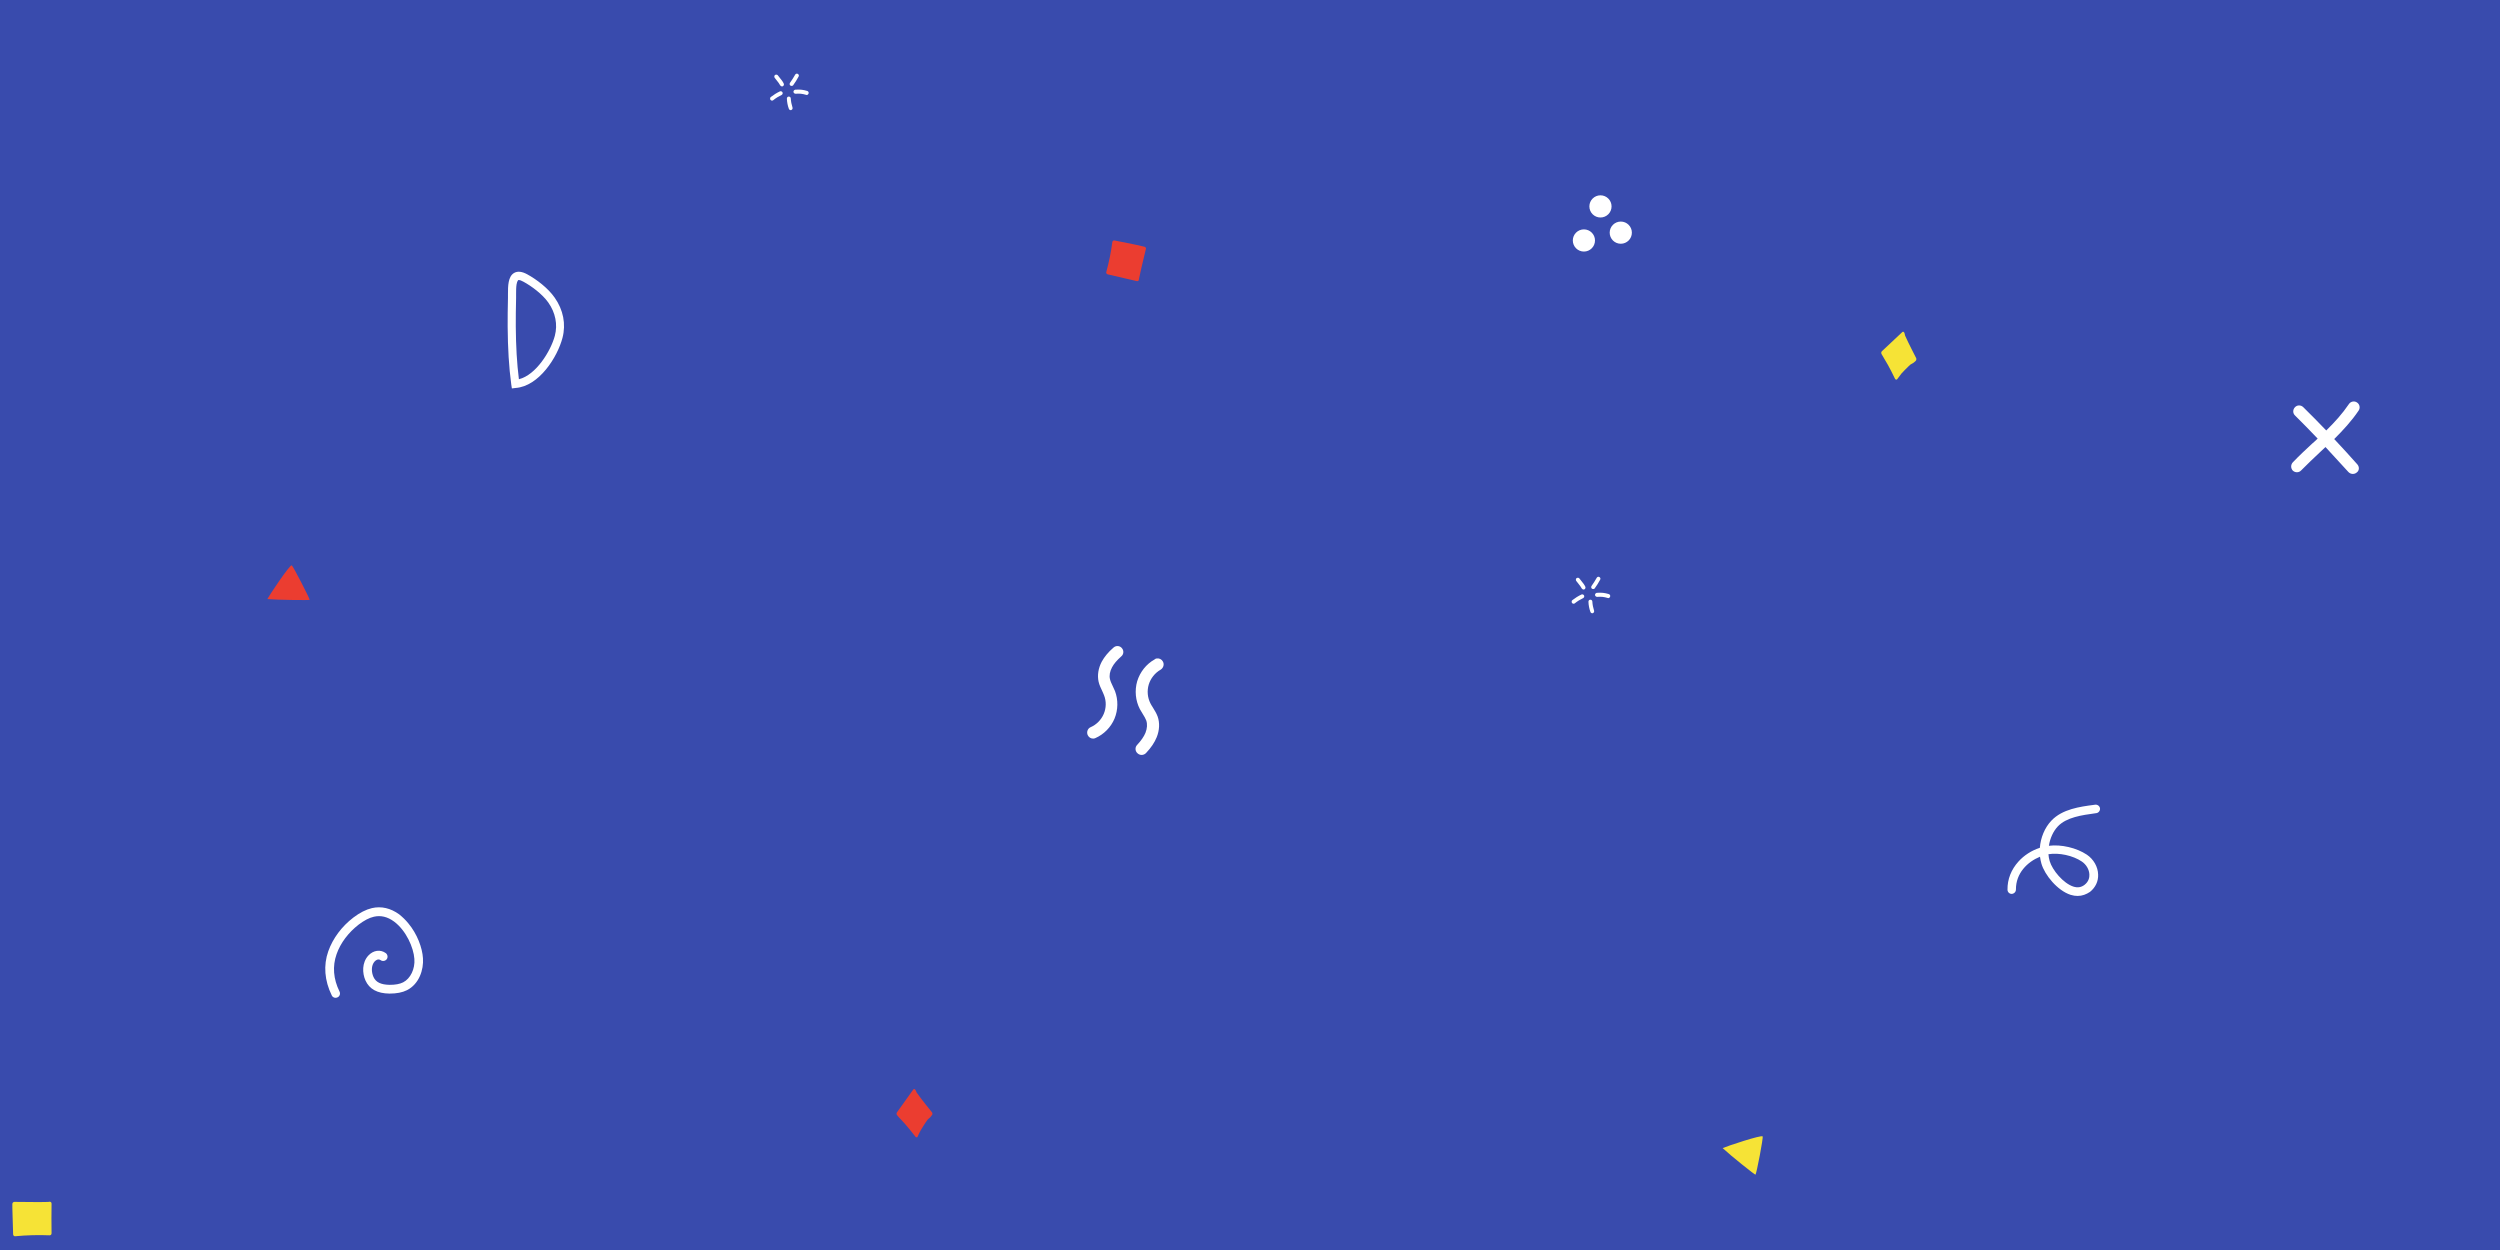
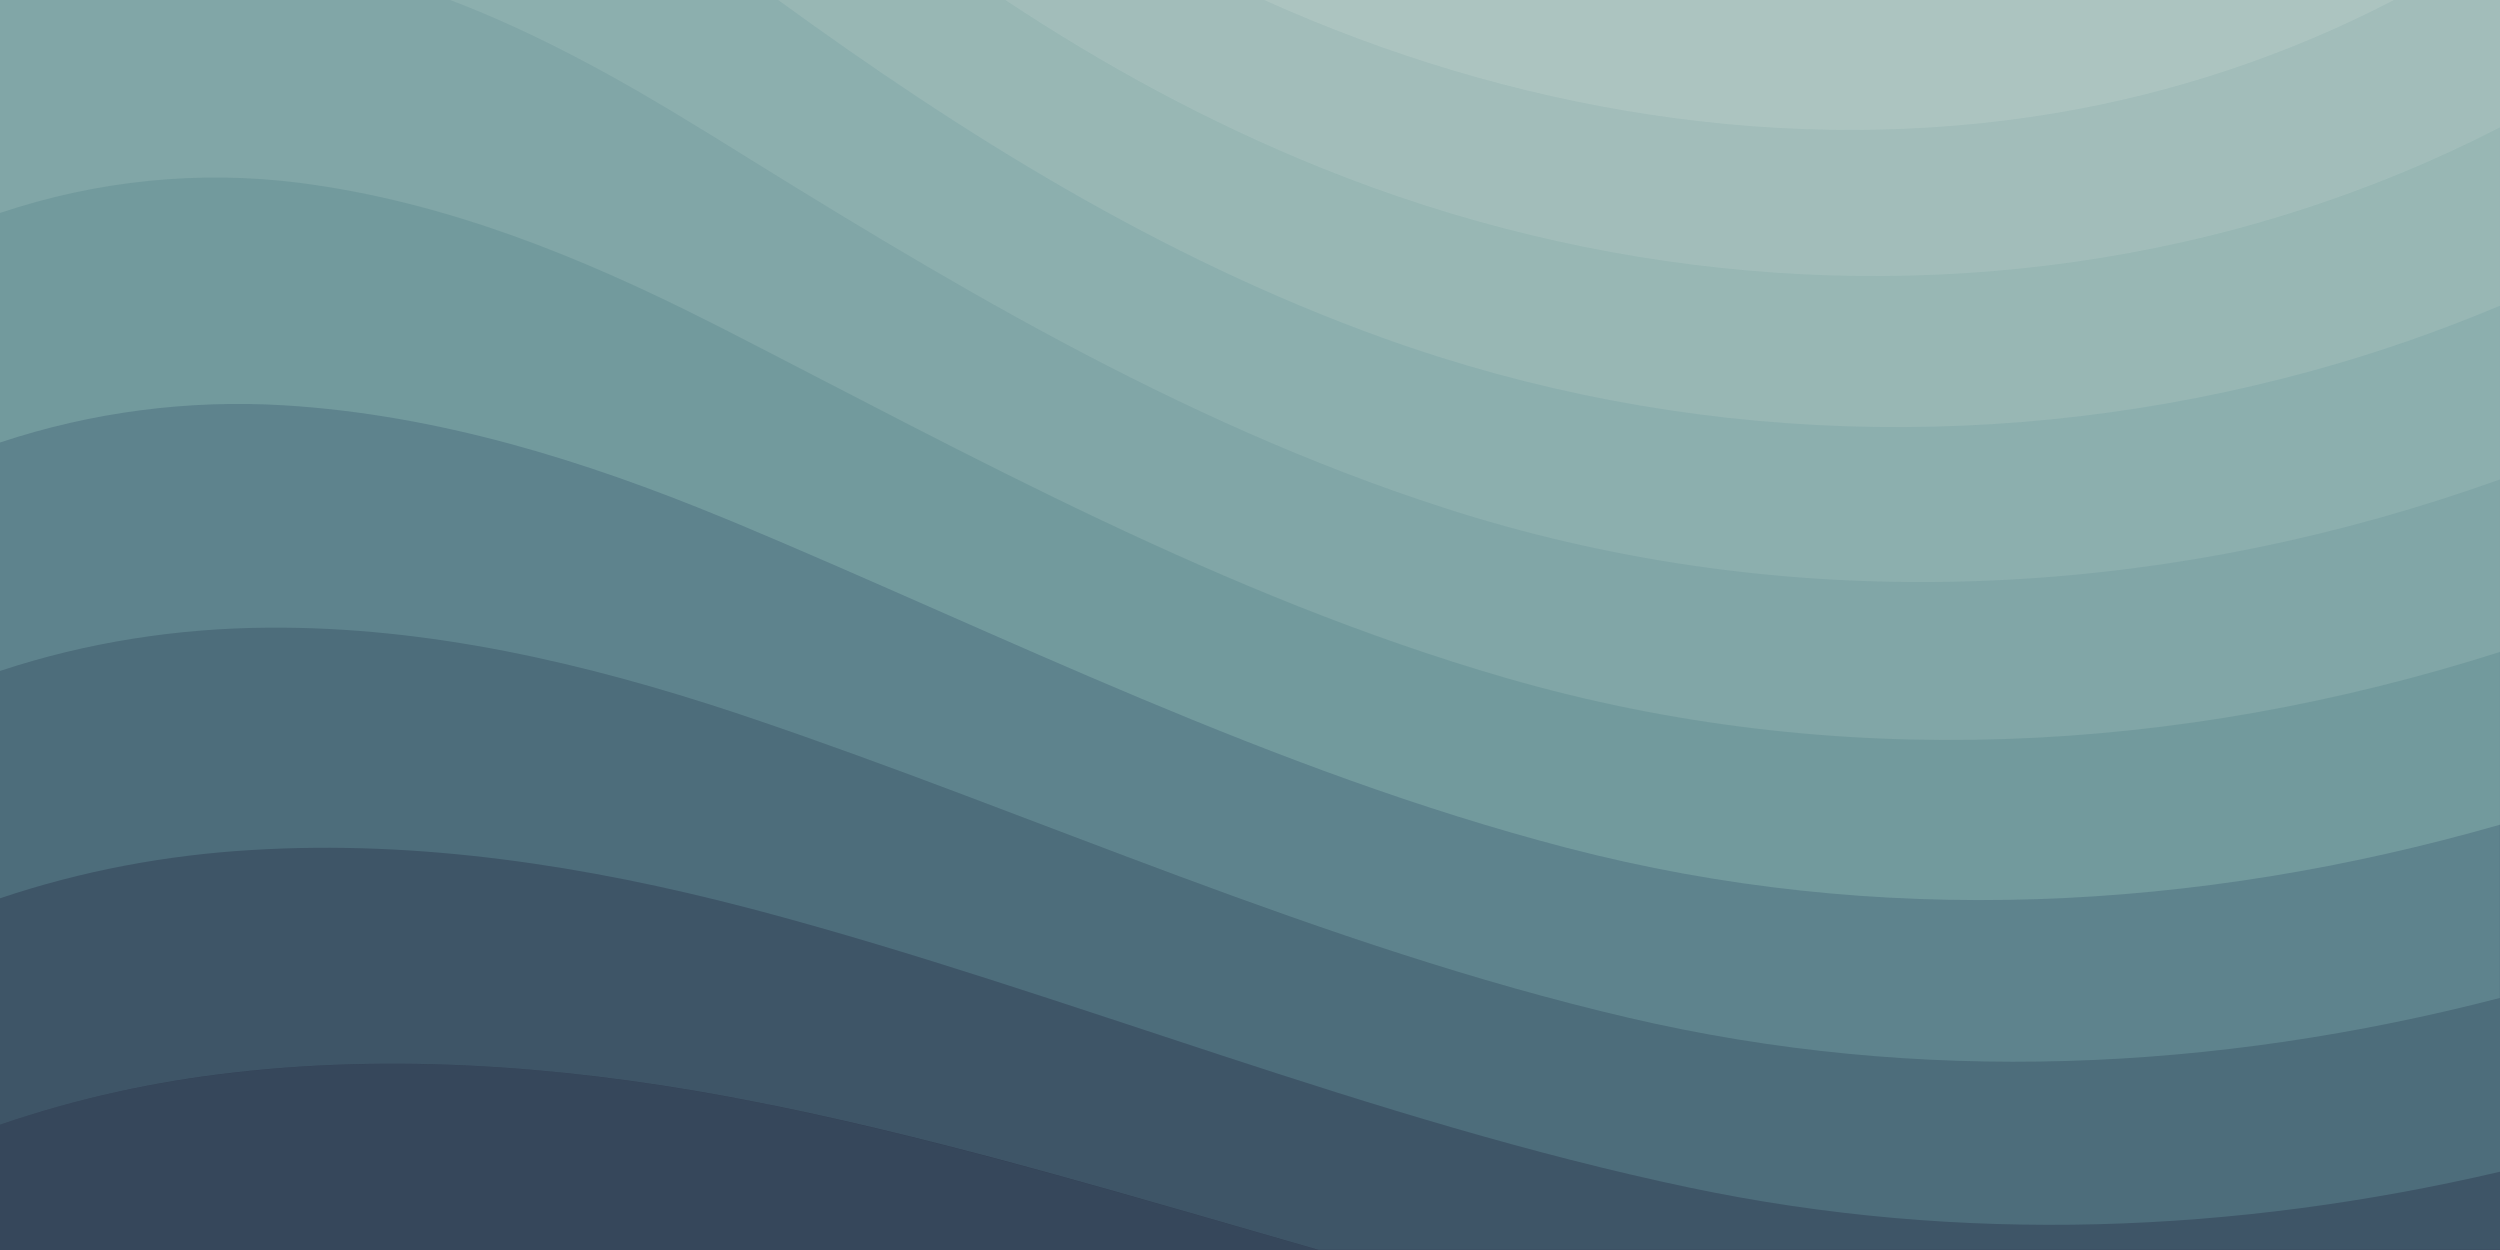
- <svg xmlns="http://www.w3.org/2000/svg" width="657" height="328.5" viewBox="0 0 1600 800">
-   <rect fill="#394bad" width="1600" height="800" />
-   <path fill="#f6e336" d="M1102.5 734.8c2.5-1.2 24.8-8.6 25.6-7.5.5.7-3.9 23.8-4.6 24.5C1123.3 752.1 1107.5 739.5 1102.5 734.8zM1226.3 229.1c0-.1-4.9-9.4-7-14.2-.1-.3-.3-1.1-.4-1.6-.1-.4-.3-.7-.6-.9-.3-.2-.6-.1-.8.1l-13.1 12.3c0 0 0 0 0 0-.2.2-.3.5-.4.8 0 .3 0 .7.2 1 .1.1 1.4 2.5 2.1 3.6 2.4 3.7 6.5 12.1 6.5 12.2.2.3.4.5.7.6.3 0 .5-.1.7-.3 0 0 1.8-2.5 2.7-3.6 1.5-1.6 3-3.2 4.6-4.7 1.2-1.2 1.6-1.4 2.1-1.6.5-.3 1.1-.5 2.5-1.9C1226.5 230.4 1226.6 229.6 1226.3 229.1zM33 770.3C33 770.3 33 770.3 33 770.3c0-.7-.5-1.2-1.2-1.2-.1 0-.3 0-.4.1-1.6.2-14.3.1-22.2 0-.3 0-.6.1-.9.4-.2.2-.4.5-.4.9 0 .2 0 4.9.1 5.9l.4 13.6c0 .3.2.6.4.9.2.2.5.3.8.3 0 0 .1 0 .1 0 7.3-.7 14.7-.9 22-.6.3 0 .7-.1.9-.3.2-.2.4-.6.4-.9C32.9 783.3 32.9 776.2 33 770.3z" />
-   <path fill="#eb3d30" d="M171.1 383.4c1.3-2.5 14.3-22 15.6-21.6.8.3 11.5 21.2 11.5 22.1C198.1 384.2 177.9 384 171.1 383.4zM596.4 711.8c-.1-.1-6.7-8.2-9.7-12.5-.2-.3-.5-1-.7-1.5-.2-.4-.4-.7-.7-.8-.3-.1-.6 0-.8.3L574 712c0 0 0 0 0 0-.2.2-.2.5-.2.9 0 .3.2.7.4.9.1.1 1.8 2.2 2.8 3.1 3.1 3.1 8.8 10.5 8.9 10.6.2.3.5.4.8.4.3 0 .5-.2.6-.5 0 0 1.2-2.8 2-4.1 1.1-1.9 2.3-3.7 3.5-5.5.9-1.4 1.3-1.7 1.7-2 .5-.4 1-.7 2.1-2.4C596.9 713.1 596.8 712.3 596.4 711.8zM727.5 179.9C727.5 179.9 727.5 179.9 727.5 179.9c.6.2 1.3-.2 1.4-.8 0-.1 0-.2 0-.4.2-1.4 2.8-12.6 4.5-19.5.1-.3 0-.6-.2-.8-.2-.3-.5-.4-.8-.5-.2 0-4.7-1.1-5.7-1.3l-13.4-2.7c-.3-.1-.7 0-.9.2-.2.2-.4.4-.5.6 0 0 0 .1 0 .1-.8 6.5-2.2 13.1-3.9 19.4-.1.3 0 .6.2.9.2.3.5.4.8.5C714.8 176.9 721.7 178.5 727.5 179.9zM728.5 178.1c-.1-.1-.2-.2-.4-.2C728.3 177.9 728.4 178 728.5 178.1z" />
-   <g fill="#FFF">
-     <path d="M699.6 472.7c-1.5 0-2.8-.8-3.5-2.3-.8-1.9 0-4.2 1.9-5 3.7-1.6 6.8-4.7 8.4-8.5 1.6-3.8 1.7-8.1.2-11.9-.3-.9-.8-1.8-1.2-2.8-.8-1.7-1.8-3.7-2.3-5.9-.9-4.1-.2-8.6 2-12.8 1.7-3.1 4.1-6.1 7.6-9.1 1.6-1.4 4-1.2 5.3.4 1.4 1.6 1.2 4-.4 5.3-2.8 2.5-4.7 4.7-5.9 7-1.4 2.6-1.9 5.3-1.3 7.6.3 1.4 1 2.8 1.7 4.3.5 1.1 1 2.2 1.5 3.3 2.1 5.6 2 12-.3 17.6-2.3 5.5-6.8 10.1-12.3 12.5C700.6 472.6 700.1 472.7 699.6 472.7zM740.4 421.4c1.5-.2 3 .5 3.8 1.9 1.1 1.8.4 4.2-1.4 5.3-3.7 2.1-6.4 5.6-7.6 9.5-1.2 4-.8 8.4 1.1 12.1.4.9 1 1.7 1.6 2.7 1 1.7 2.2 3.5 3 5.7 1.4 4 1.2 8.7-.6 13.2-1.4 3.4-3.5 6.6-6.8 10.1-1.5 1.6-3.9 1.7-5.5.2-1.6-1.4-1.7-3.9-.2-5.4 2.6-2.8 4.3-5.3 5.3-7.7 1.1-2.8 1.3-5.6.5-7.9-.5-1.3-1.3-2.7-2.2-4.1-.6-1-1.3-2.1-1.9-3.2-2.8-5.4-3.4-11.9-1.7-17.8 1.8-5.9 5.8-11 11.2-14C739.4 421.6 739.9 421.4 740.4 421.4zM261.3 590.9c5.7 6.8 9 15.7 9.4 22.4.5 7.3-2.4 16.4-10.2 20.4-3 1.5-6.7 2.2-11.2 2.2-7.9-.1-12.9-2.9-15.4-8.4-2.1-4.7-2.3-11.4 1.8-15.9 3.2-3.5 7.8-4.1 11.2-1.6 1.2.9 1.5 2.7.6 3.9-.9 1.2-2.7 1.5-3.9.6-1.8-1.3-3.6.6-3.8.8-2.4 2.6-2.1 7-.8 9.9 1.5 3.4 4.7 5 10.4 5.1 3.6 0 6.4-.5 8.6-1.6 4.7-2.4 7.7-8.6 7.2-15-.5-7.3-5.3-18.2-13-23.9-4.2-3.1-8.5-4.1-12.9-3.1-3.1.7-6.2 2.4-9.7 5-6.6 5.1-11.7 11.8-14.2 19-2.7 7.7-2.1 15.8 1.9 23.9.7 1.4.1 3.1-1.3 3.7-1.4.7-3.1.1-3.7-1.3-4.6-9.4-5.4-19.2-2.2-28.2 2.9-8.2 8.6-15.9 16.1-21.6 4.1-3.1 8-5.1 11.8-6 6-1.4 12 0 17.5 4C257.6 586.9 259.6 588.8 261.3 590.9z" />
-     <circle cx="1013.7" cy="153.9" r="7.1" />
-     <circle cx="1024.3" cy="132.1" r="7.1" />
-     <circle cx="1037.3" cy="148.9" r="7.1" />
-     <path d="M1508.7 297.2c-4.8-5.4-9.7-10.8-14.8-16.2 5.6-5.6 11.1-11.5 15.6-18.2 1.2-1.7.7-4.1-1-5.2-1.7-1.2-4.1-.7-5.2 1-4.2 6.2-9.1 11.6-14.5 16.9-4.8-5-9.7-10-14.7-14.9-1.5-1.5-3.9-1.5-5.3 0-1.5 1.5-1.5 3.9 0 5.3 4.9 4.8 9.7 9.8 14.5 14.8-1.1 1.1-2.3 2.2-3.5 3.2-4.1 3.8-8.4 7.8-12.4 12-1.4 1.5-1.4 3.8 0 5.3 0 0 0 0 0 0 1.5 1.4 3.9 1.4 5.3-.1 3.9-4 8.1-7.9 12.1-11.7 1.2-1.1 2.3-2.2 3.5-3.3 4.9 5.3 9.8 10.6 14.6 15.9.1.1.1.1.2.2 1.4 1.4 3.7 1.5 5.2.2C1510 301.2 1510.1 298.8 1508.7 297.2zM327.6 248.6l-.4-2.6c-1.5-11.1-2.2-23.2-2.3-37 0-5.5 0-11.5.2-18.5 0-.7 0-1.5 0-2.3 0-5 0-11.2 3.9-13.5 2.2-1.3 5.1-1 8.5.9 5.7 3.1 13.2 8.7 17.5 14.9 5.5 7.8 7.3 16.9 5 25.7-3.2 12.3-15 31-30 32.1L327.6 248.6zM332.1 179.2c-.2 0-.3 0-.4.1-.1.1-.7.5-1.1 2.7-.3 1.9-.3 4.2-.3 6.3 0 .8 0 1.7 0 2.4-.2 6.9-.2 12.8-.2 18.3.1 12.5.7 23.5 2 33.7 11-2.7 20.4-18.1 23-27.8 1.9-7.2.4-14.8-4.2-21.3l0 0C347 188.1 340 183 335 180.3 333.6 179.5 332.6 179.2 332.1 179.2zM516.3 60.8c-.1 0-.2 0-.4-.1-2.4-.7-4-.9-6.7-.7-.7 0-1.3-.5-1.4-1.2 0-.7.5-1.3 1.2-1.4 3.1-.2 4.9 0 7.6.8.7.2 1.1.9.9 1.6C517.3 60.4 516.8 60.8 516.3 60.8zM506.1 70.5c-.5 0-1-.3-1.2-.8-.8-2.1-1.2-4.3-1.3-6.6 0-.7.5-1.3 1.2-1.3.7 0 1.3.5 1.3 1.2.1 2 .5 3.9 1.1 5.8.2.7-.1 1.4-.8 1.6C506.4 70.5 506.2 70.5 506.1 70.5zM494.1 64.4c-.4 0-.8-.2-1-.5-.4-.6-.3-1.4.2-1.8 1.8-1.4 3.7-2.6 5.8-3.6.6-.3 1.4 0 1.7.6.3.6 0 1.4-.6 1.7-1.9.9-3.7 2-5.3 3.3C494.7 64.3 494.4 64.4 494.1 64.4zM500.5 55.3c-.5 0-.9-.3-1.2-.7-.5-1-1.2-1.9-2.4-3.4-.3-.4-.7-.9-1.1-1.4-.4-.6-.3-1.4.2-1.8.6-.4 1.4-.3 1.8.2.4.5.8 1 1.1 1.4 1.3 1.6 2.1 2.6 2.7 3.9.3.6 0 1.4-.6 1.7C500.9 55.3 500.7 55.3 500.5 55.3zM506.7 55c-.3 0-.5-.1-.8-.2-.6-.4-.7-1.2-.3-1.8 1.2-1.7 2.3-3.4 3.3-5.2.3-.6 1.1-.9 1.7-.5.6.3.9 1.1.5 1.7-1 1.9-2.2 3.8-3.5 5.6C507.4 54.8 507.1 55 506.7 55zM1029.3 382.8c-.1 0-.2 0-.4-.1-2.4-.7-4-.9-6.7-.7-.7 0-1.3-.5-1.4-1.2 0-.7.5-1.3 1.2-1.4 3.1-.2 4.9 0 7.6.8.7.2 1.1.9.9 1.6C1030.3 382.4 1029.8 382.8 1029.3 382.8zM1019.1 392.5c-.5 0-1-.3-1.2-.8-.8-2.1-1.2-4.3-1.3-6.6 0-.7.5-1.3 1.2-1.3.7 0 1.3.5 1.3 1.2.1 2 .5 3.9 1.1 5.8.2.7-.1 1.4-.8 1.6C1019.4 392.5 1019.2 392.5 1019.1 392.5zM1007.1 386.4c-.4 0-.8-.2-1-.5-.4-.6-.3-1.4.2-1.8 1.8-1.4 3.7-2.6 5.8-3.6.6-.3 1.4 0 1.7.6.3.6 0 1.4-.6 1.7-1.9.9-3.7 2-5.3 3.3C1007.7 386.3 1007.4 386.4 1007.1 386.4zM1013.5 377.3c-.5 0-.9-.3-1.2-.7-.5-1-1.2-1.9-2.4-3.4-.3-.4-.7-.9-1.1-1.4-.4-.6-.3-1.4.2-1.8.6-.4 1.4-.3 1.8.2.4.5.8 1 1.1 1.4 1.3 1.6 2.1 2.6 2.7 3.9.3.6 0 1.4-.6 1.7C1013.9 377.3 1013.7 377.3 1013.5 377.3zM1019.7 377c-.3 0-.5-.1-.8-.2-.6-.4-.7-1.2-.3-1.8 1.2-1.7 2.3-3.4 3.3-5.2.3-.6 1.1-.9 1.7-.5.6.3.9 1.1.5 1.7-1 1.9-2.2 3.8-3.5 5.6C1020.4 376.8 1020.1 377 1019.7 377zM1329.7 573.4c-1.4 0-2.9-.2-4.5-.7-8.4-2.7-16.6-12.7-18.7-20-.4-1.4-.7-2.9-.9-4.4-8.1 3.3-15.5 10.6-15.4 21 0 1.5-1.2 2.7-2.7 2.8 0 0 0 0 0 0-1.5 0-2.7-1.2-2.7-2.7-.1-6.7 2.4-12.9 7-18 3.6-4 8.4-7.1 13.7-8.8.5-6.5 3.1-12.9 7.4-17.4 7-7.4 18.2-8.9 27.3-10.1l.7-.1c1.5-.2 2.9.9 3.1 2.3.2 1.5-.9 2.9-2.3 3.1l-.7.1c-8.6 1.2-18.4 2.5-24 8.4-3 3.2-5 7.7-5.7 12.4 7.9-1 17.7 1.3 24.3 5.7 4.3 2.9 7.1 7.8 7.2 12.7.2 4.3-1.7 8.3-5.2 11.1C1335.2 572.4 1332.6 573.4 1329.7 573.4zM1311 546.7c.1 1.5.4 3 .8 4.4 1.7 5.8 8.7 14.2 15.1 16.3 2.8.9 5.1.5 7.2-1.1 2.7-2.1 3.2-4.8 3.1-6.6-.1-3.2-2-6.4-4.8-8.3C1326.7 547.5 1317.7 545.6 1311 546.7z" />
+ <svg xmlns="http://www.w3.org/2000/svg" width="100%" height="100%" viewBox="0 0 1600 800">
+   <rect fill="#2f3a4f" width="1600" height="800" />
+   <g fill-opacity="0.66">
+     <path fill="#3a4e62" d="M486 705.8c-109.3-21.8-223.4-32.2-335.3-19.4C99.5 692.1 49 703 0 719.8V800h843.8c-115.9-33.2-230.8-68.1-347.6-92.2C492.8 707.1 489.4 706.5 486 705.8z" />
+     <path fill="#466374" d="M1600 0H0v719.8c49-16.8 99.5-27.8 150.7-33.5c111.9-12.7 226-2.4 335.3 19.4c3.4 0.7 6.8 1.4 10.2 2c116.8 24 231.7 59 347.6 92.2H1600V0z" />
+     <path fill="#557986" d="M478.4 581c3.2 0.8 6.4 1.7 9.5 2.5c196.2 52.5 388.7 133.5 593.5 176.6c174.2 36.6 349.5 29.2 518.6-10.2V0H0v574.9c52.3-17.6 106.5-27.7 161.1-30.9C268.4 537.4 375.7 554.2 478.4 581z" />
+     <path fill="#688f96" d="M0 0v429.4c55.6-18.4 113.5-27.3 171.4-27.7c102.8-0.8 203.2 22.7 299.3 54.5c3 1 5.9 2 8.9 3c183.6 62 365.7 146.1 562.4 192.1c186.7 43.7 376.3 34.4 557.9-12.6V0H0z" />
+     <path fill="#7da5a5" d="M181.8 259.4c98.2 6 191.9 35.2 281.3 72.1c2.8 1.1 5.5 2.3 8.3 3.4c171 71.6 342.7 158.5 531.3 207.7c198.8 51.8 403.4 40.8 597.3-14.8V0H0v283.2C59 263.6 120.6 255.7 181.8 259.4z" />
+     <path fill="#88acab" d="M1600 0H0v136.3c62.3-20.9 127.7-27.5 192.2-19.2c93.6 12.1 180.5 47.7 263.3 89.6c2.6 1.3 5.1 2.6 7.7 3.9c158.4 81.1 319.7 170.9 500.3 223.2c210.5 61 430.8 49 636.6-16.6V0z" />
+     <path fill="#92b3b1" d="M454.9 86.3C600.7 177 751.6 269.3 924.1 325c208.6 67.4 431.3 60.8 637.9-5.3c12.8-4.1 25.4-8.4 38.1-12.9V0H288.1c56 21.3 108.7 50.6 159.7 82C450.2 83.4 452.5 84.9 454.9 86.3z" />
+     <path fill="#9dbab7" d="M1600 0H498c118.1 85.8 243.5 164.5 386.8 216.2c191.8 69.2 400 74.7 595 21.1c40.8-11.2 81.1-25.2 120.3-41.7V0z" />
+     <path fill="#a7c1bd" d="M1397.5 154.8c47.2-10.6 93.6-25.3 138.6-43.8c21.7-8.9 43-18.8 63.9-29.5V0H643.4c62.9 41.7 129.7 78.2 202.1 107.4C1020.4 178.1 1214.2 196.1 1397.5 154.8z" />
+     <path fill="#b2c8c4" d="M1315.3 72.4c75.3-12.6 148.9-37.1 216.8-72.4h-723C966.8 71 1144.7 101 1315.3 72.4z" />
  </g>
</svg>
